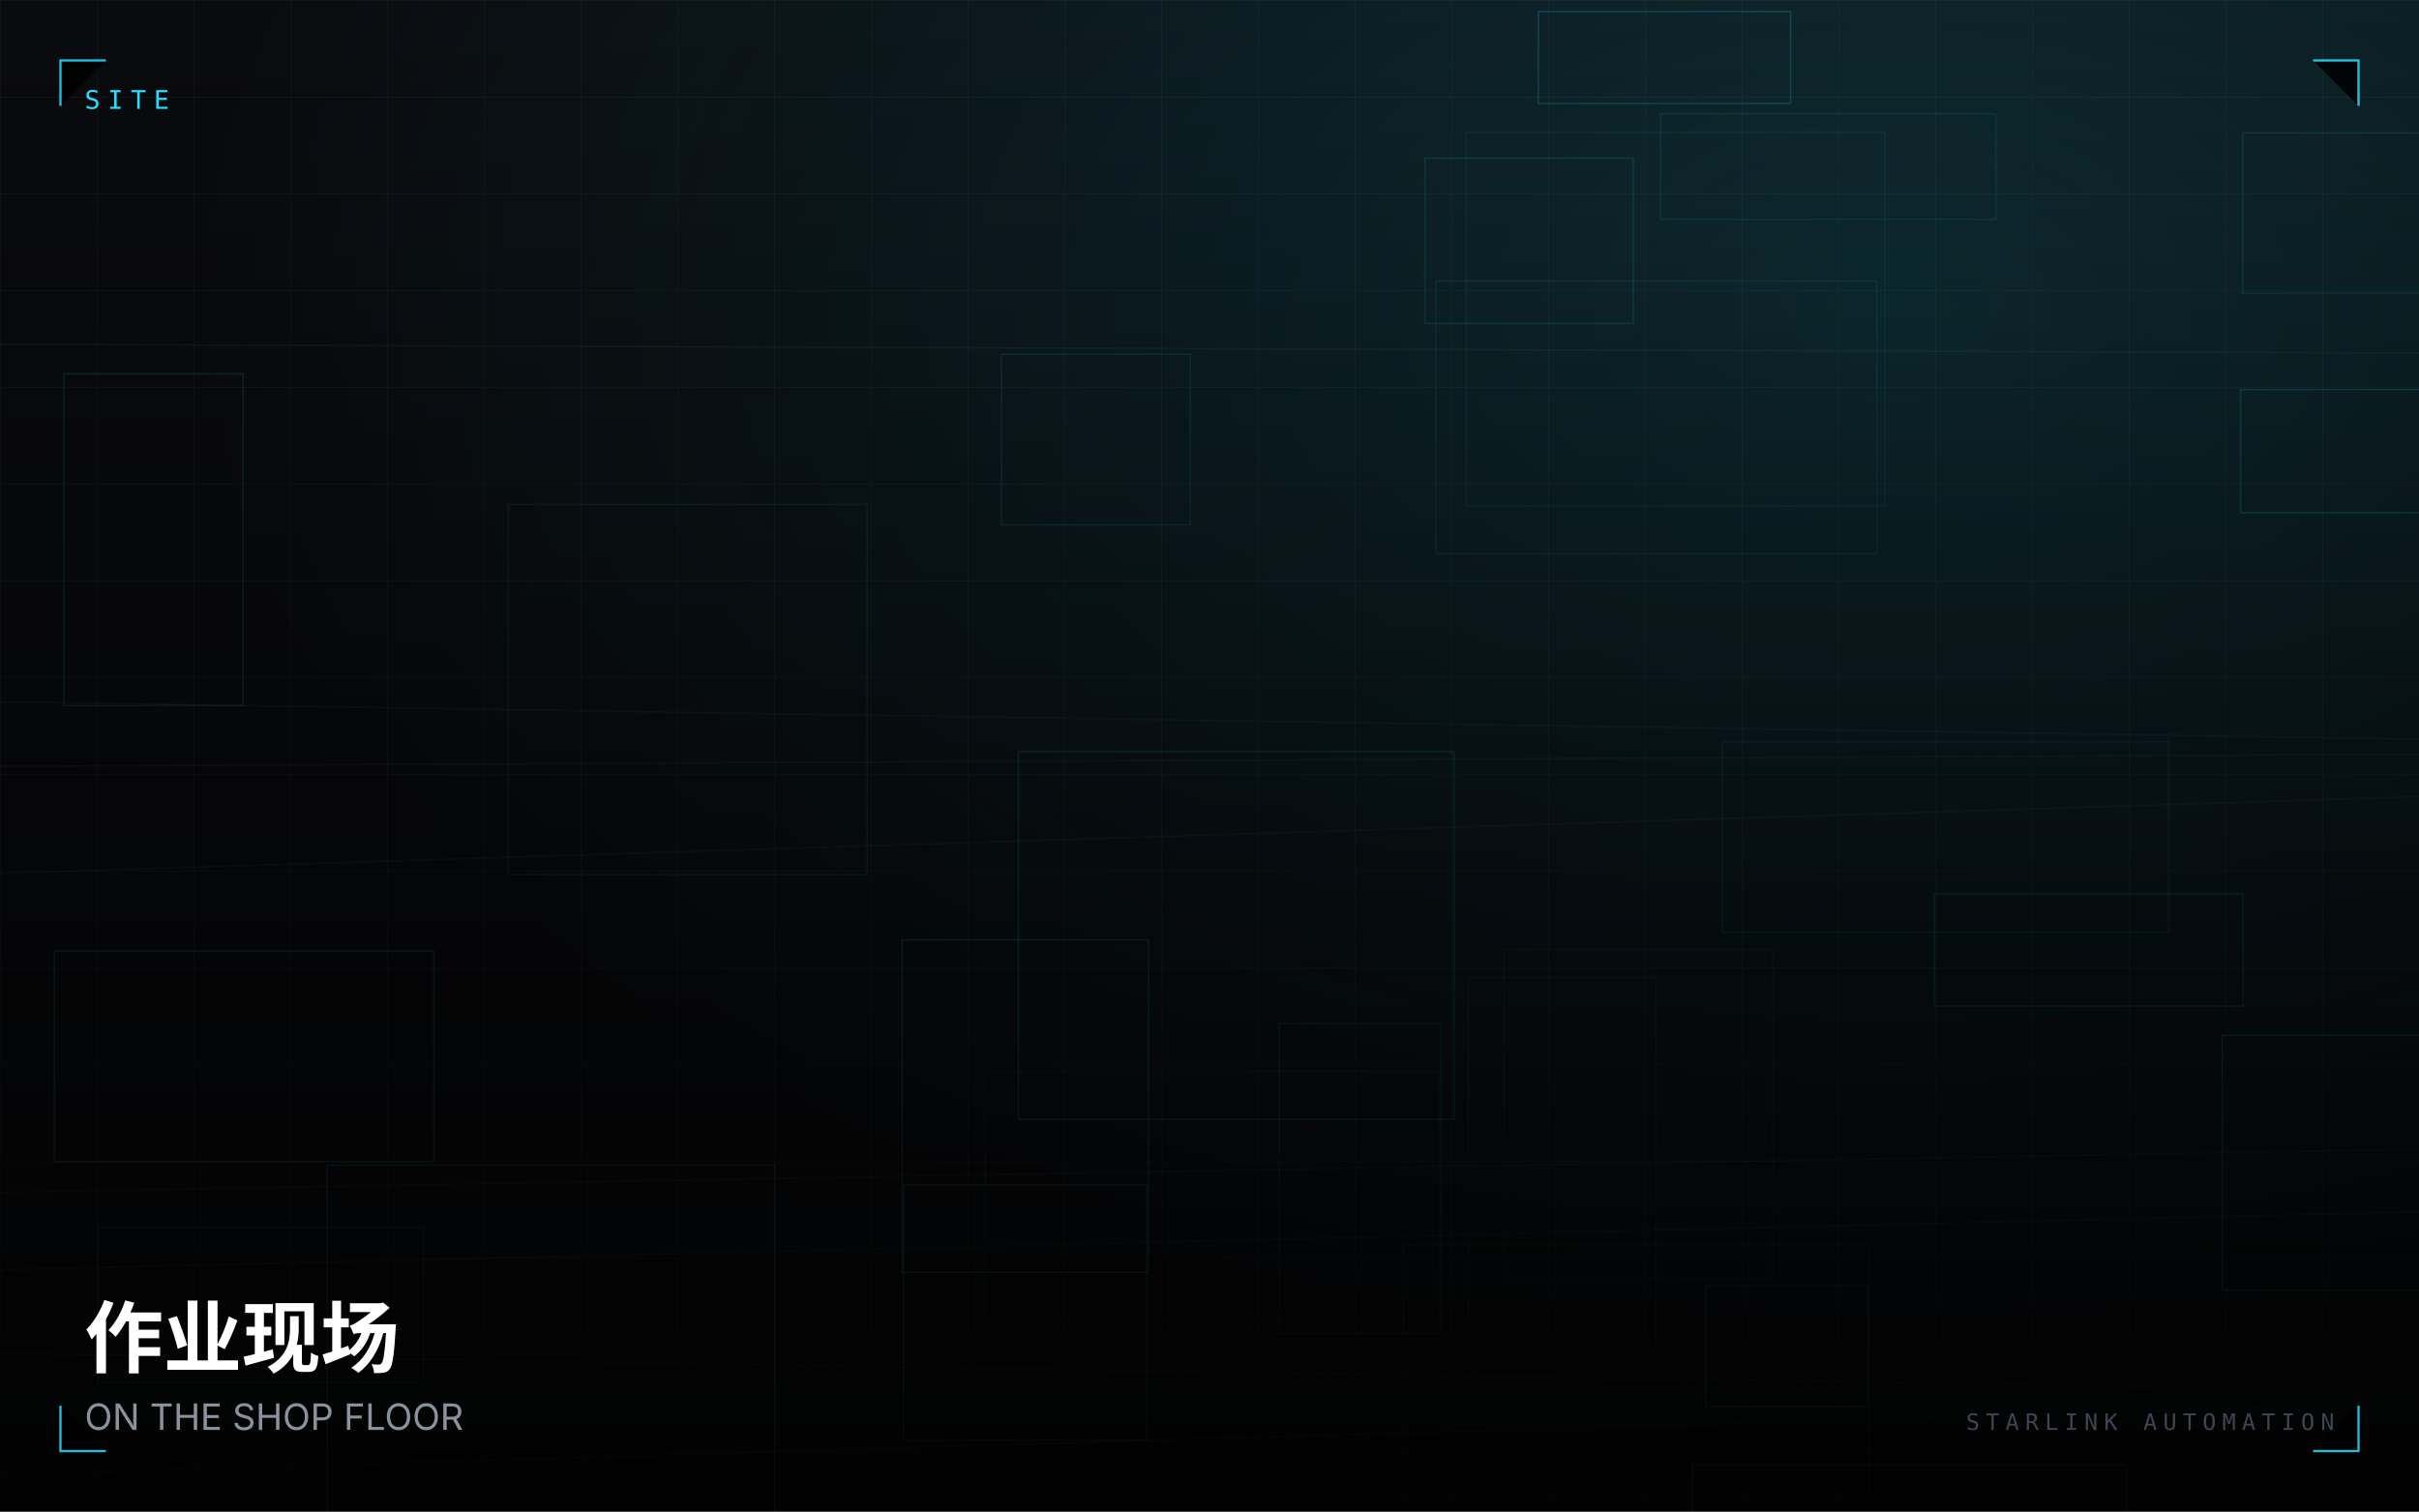
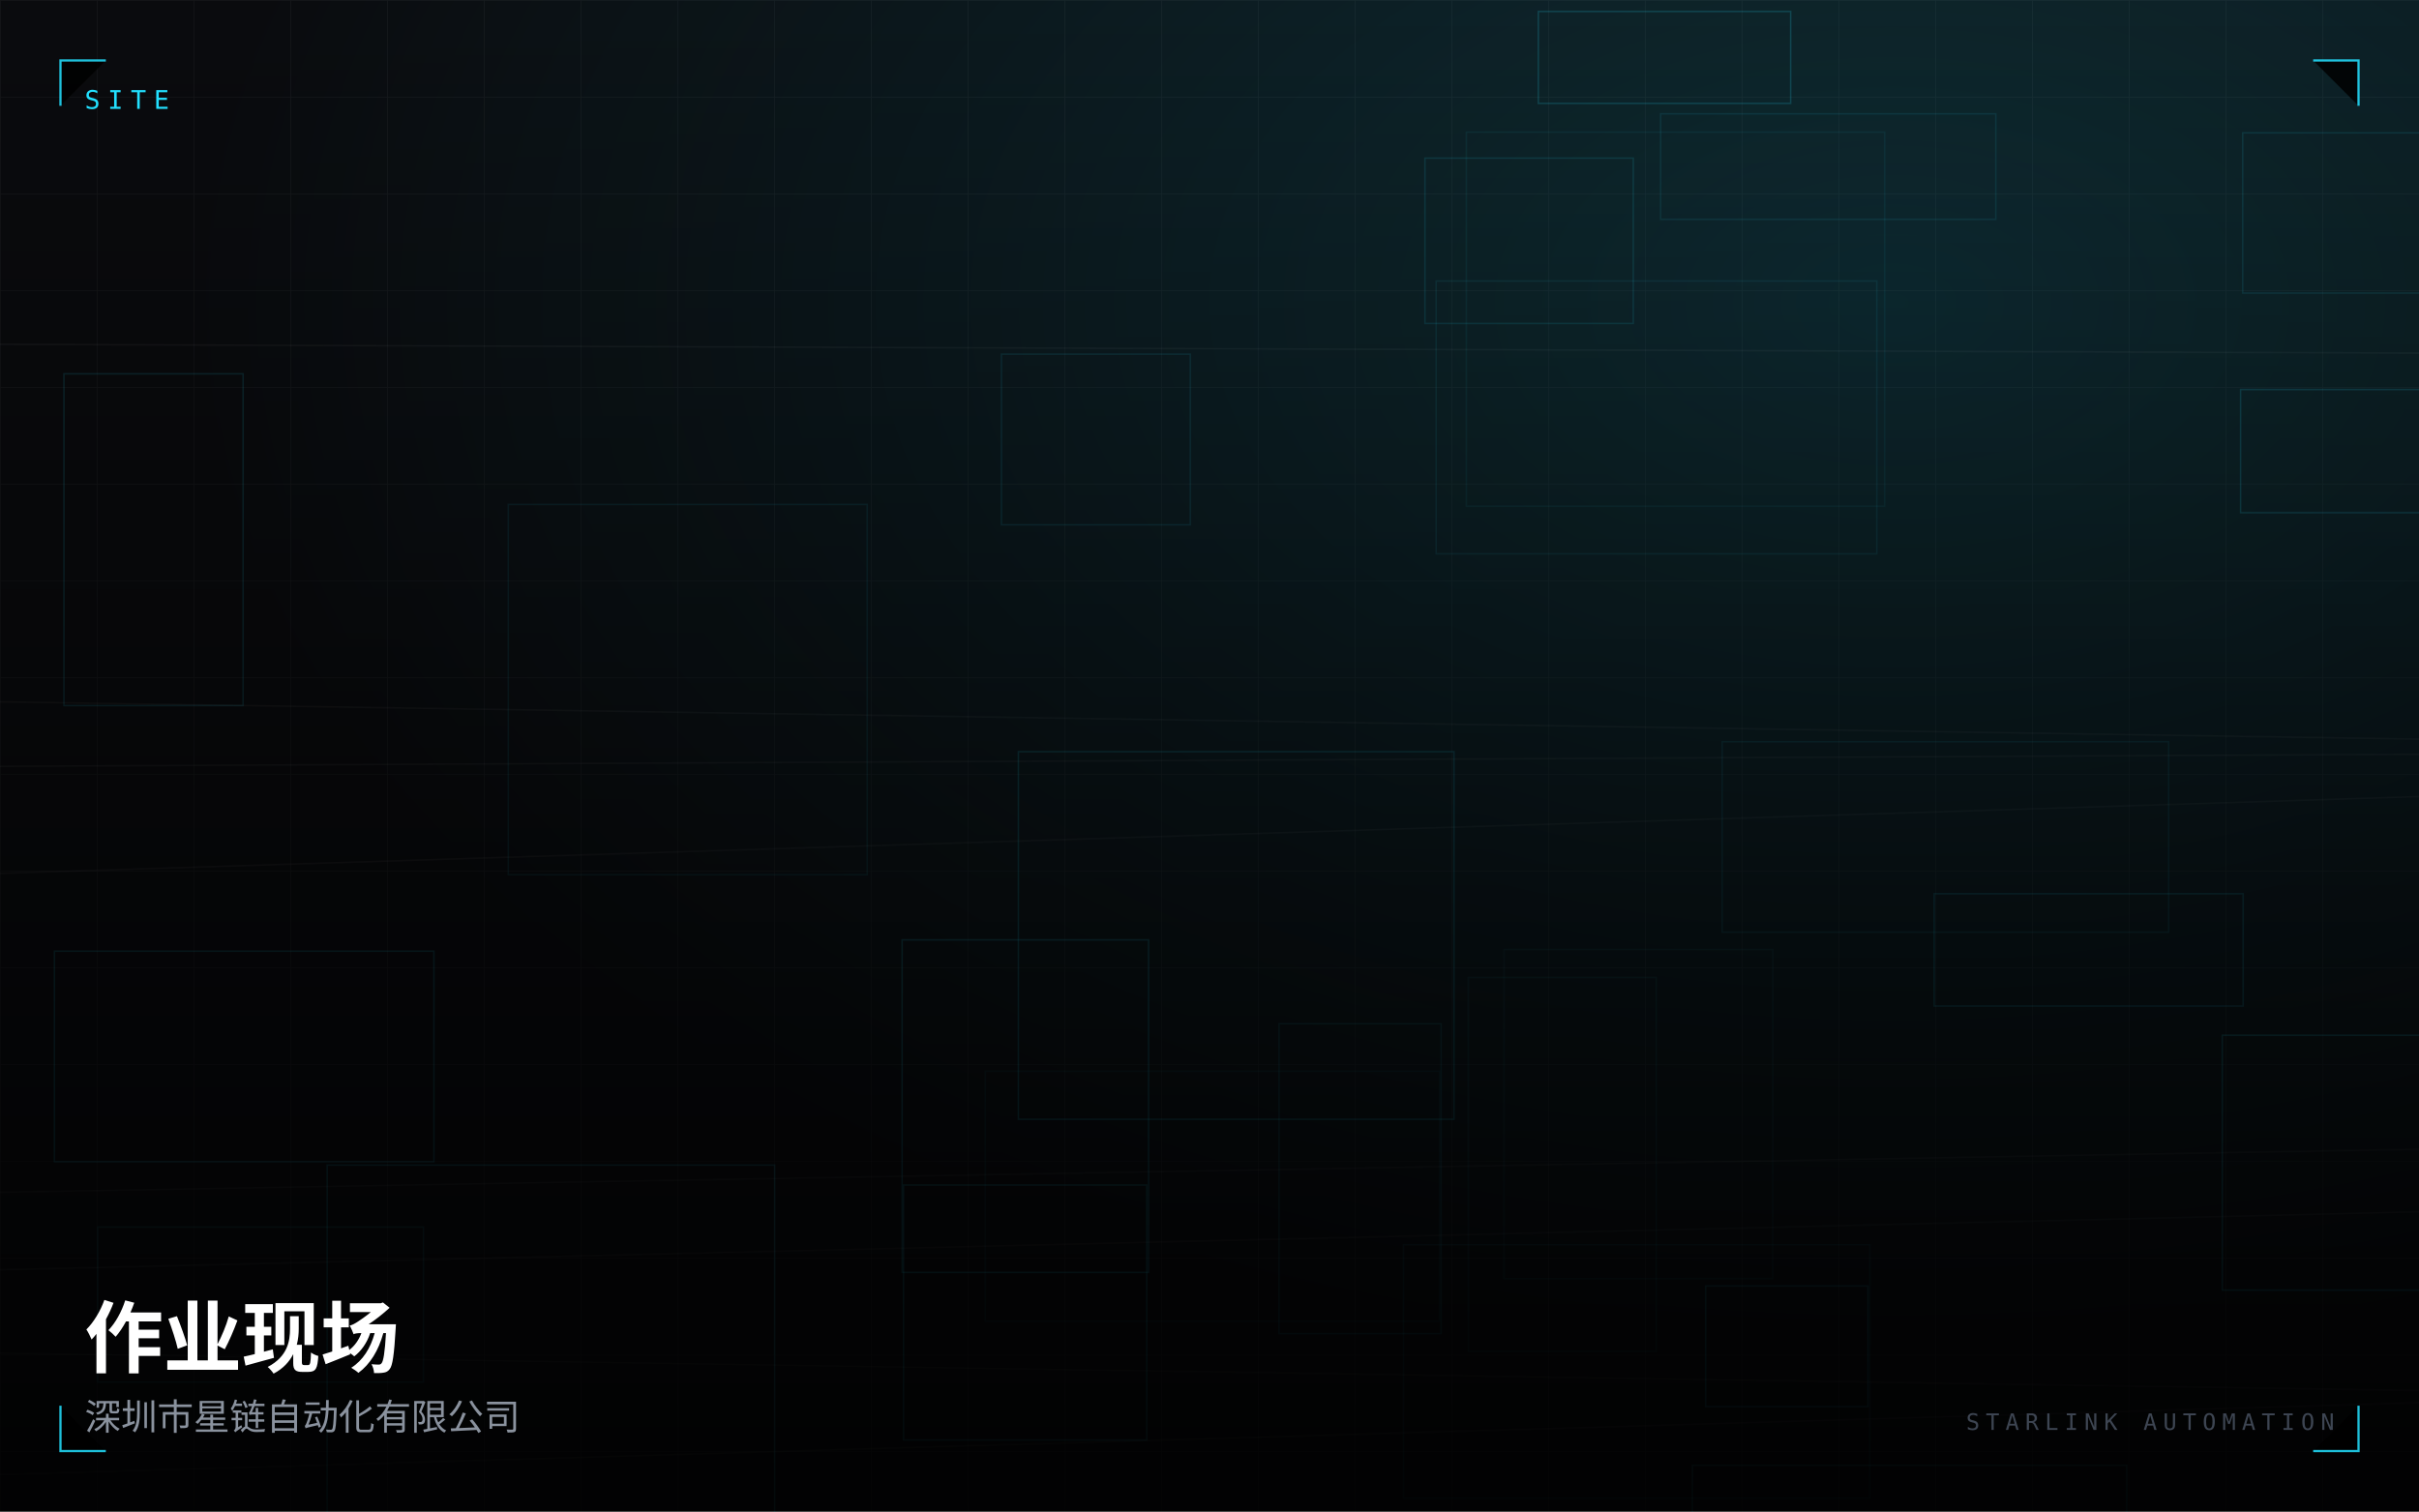
<svg xmlns="http://www.w3.org/2000/svg" width="1600" height="1000" viewBox="0 0 1600 1000" role="img" aria-label="作业现场">
  <defs>
    <pattern id="g" width="64" height="64" patternUnits="userSpaceOnUse">
      <path d="M64 0H0V64" fill="none" stroke="rgba(255,255,255,0.05)" stroke-width="1" />
    </pattern>
    <linearGradient id="v" x1="0" y1="0" x2="0" y2="1">
      <stop offset="0%" stop-color="#000000" stop-opacity="0" />
      <stop offset="100%" stop-color="#000000" stop-opacity="0.82" />
    </linearGradient>
    <radialGradient id="glow" cx="0.78" cy="0.2" r="0.7">
      <stop offset="0%" stop-color="#22e0ff" stop-opacity="0.16" />
      <stop offset="100%" stop-color="#22e0ff" stop-opacity="0" />
    </radialGradient>
  </defs>
  <rect width="1600" height="1000" fill="#0a0b0e" />
  <rect width="1600" height="1000" fill="url(#g)" />
  <rect width="1600" height="1000" fill="url(#glow)" />
  <rect x="928.3" y="823.5" width="308.5" height="167.7" fill="none" stroke="rgba(34,224,255,0.08)" stroke-width="1" />
  <rect x="942.5" y="104.6" width="137.8" height="109.4" fill="none" stroke="rgba(34,224,255,0.13)" stroke-width="1" />
  <rect x="1128.2" y="850.8" width="107.3" height="79.8" fill="none" stroke="rgba(34,224,255,0.16)" stroke-width="1" />
  <rect x="651.7" y="708.7" width="300.5" height="165.4" fill="none" stroke="rgba(34,224,255,0.06)" stroke-width="1" />
  <rect x="336.2" y="333.7" width="237.4" height="245.0" fill="none" stroke="rgba(34,224,255,0.09)" stroke-width="1" />
  <rect x="949.9" y="185.9" width="291.5" height="180.5" fill="none" stroke="rgba(34,224,255,0.09)" stroke-width="1" />
  <rect x="216.4" y="770.8" width="296.0" height="230.7" fill="none" stroke="rgba(34,224,255,0.17)" stroke-width="1" />
  <rect x="42.3" y="247.3" width="118.5" height="219.5" fill="none" stroke="rgba(34,224,255,0.14)" stroke-width="1" />
  <rect x="1098.4" y="75.3" width="221.7" height="69.8" fill="none" stroke="rgba(34,224,255,0.10)" stroke-width="1" />
  <rect x="596.7" y="621.8" width="163.0" height="220.0" fill="none" stroke="rgba(34,224,255,0.18)" stroke-width="1" />
  <rect x="1469.9" y="684.9" width="269.6" height="168.6" fill="none" stroke="rgba(34,224,255,0.19)" stroke-width="1" />
  <rect x="1139.1" y="490.7" width="295.3" height="126.0" fill="none" stroke="rgba(34,224,255,0.10)" stroke-width="1" />
  <rect x="1119.4" y="969.4" width="287.3" height="139.7" fill="none" stroke="rgba(34,224,255,0.15)" stroke-width="1" />
  <rect x="1279.3" y="591.3" width="204.4" height="74.3" fill="none" stroke="rgba(34,224,255,0.16)" stroke-width="1" />
  <rect x="1482.0" y="257.7" width="139.8" height="81.5" fill="none" stroke="rgba(34,224,255,0.18)" stroke-width="1" />
  <rect x="969.9" y="87.4" width="276.7" height="247.5" fill="none" stroke="rgba(34,224,255,0.07)" stroke-width="1" />
  <rect x="971.2" y="646.7" width="124.3" height="247.4" fill="none" stroke="rgba(34,224,255,0.07)" stroke-width="1" />
  <rect x="673.6" y="497.3" width="288.1" height="243.2" fill="none" stroke="rgba(34,224,255,0.17)" stroke-width="1" />
  <rect x="1017.5" y="7.6" width="166.9" height="60.8" fill="none" stroke="rgba(34,224,255,0.18)" stroke-width="1" />
  <rect x="846.0" y="677.3" width="107.2" height="205.0" fill="none" stroke="rgba(34,224,255,0.11)" stroke-width="1" />
  <rect x="1483.4" y="87.9" width="169.8" height="106.0" fill="none" stroke="rgba(34,224,255,0.12)" stroke-width="1" />
  <rect x="36.0" y="629.3" width="251.0" height="139.3" fill="none" stroke="rgba(34,224,255,0.16)" stroke-width="1" />
  <rect x="994.8" y="628.2" width="177.8" height="217.7" fill="none" stroke="rgba(34,224,255,0.06)" stroke-width="1" />
  <rect x="64.6" y="811.8" width="215.5" height="102.6" fill="none" stroke="rgba(34,224,255,0.12)" stroke-width="1" />
  <rect x="597.6" y="784.0" width="160.9" height="168.7" fill="none" stroke="rgba(34,224,255,0.17)" stroke-width="1" />
  <rect x="662.4" y="234.3" width="124.9" height="112.9" fill="none" stroke="rgba(34,224,255,0.12)" stroke-width="1" />
  <line x1="0" y1="840.1" x2="1600" y2="801.7" stroke="rgba(255,255,255,0.05)" stroke-width="1" />
  <line x1="0" y1="577.8" x2="1600" y2="527.0" stroke="rgba(255,255,255,0.05)" stroke-width="1" />
  <line x1="0" y1="895.2" x2="1600" y2="920.0" stroke="rgba(255,255,255,0.05)" stroke-width="1" />
  <line x1="0" y1="975.6" x2="1600" y2="928.0" stroke="rgba(255,255,255,0.05)" stroke-width="1" />
  <line x1="0" y1="788.8" x2="1600" y2="760.3" stroke="rgba(255,255,255,0.05)" stroke-width="1" />
  <line x1="0" y1="507.0" x2="1600" y2="499.0" stroke="rgba(255,255,255,0.05)" stroke-width="1" />
  <line x1="0" y1="227.8" x2="1600" y2="233.6" stroke="rgba(255,255,255,0.05)" stroke-width="1" />
  <line x1="0" y1="464.3" x2="1600" y2="489.0" stroke="rgba(255,255,255,0.05)" stroke-width="1" />
  <rect width="1600" height="1000" fill="url(#v)" />
  <g stroke="#22e0ff" stroke-width="1.5" opacity="0.85">
    <path d="M40 70V40H70" />
    <path d="M1530 40H1560V70" />
    <path d="M40 930V960H70" />
    <path d="M1530 960H1560V930" />
  </g>
  <text x="56" y="72" font-family="ui-monospace,SFMono-Regular,Menlo,monospace" font-size="17" letter-spacing="5" fill="#22e0ff">SITE</text>
  <text x="56" y="904" font-family="-apple-system,'PingFang SC','Microsoft YaHei',sans-serif" font-size="52" font-weight="600" fill="#ffffff">作业现场</text>
-   <text x="56" y="946" font-family="-apple-system,'PingFang SC','Microsoft YaHei',sans-serif" font-size="24" fill="#8a929e">ON THE SHOP FLOOR</text>
+   <text x="56" y="946" font-family="-apple-system,'PingFang SC','Microsoft YaHei',sans-serif" font-size="24" fill="#8a929e">深圳市星链自动化有限公司</text>
  <text x="1544" y="946" text-anchor="end" font-family="ui-monospace,SFMono-Regular,Menlo,monospace" font-size="15" letter-spacing="4" fill="#3d4552">STARLINK AUTOMATION</text>
</svg>
